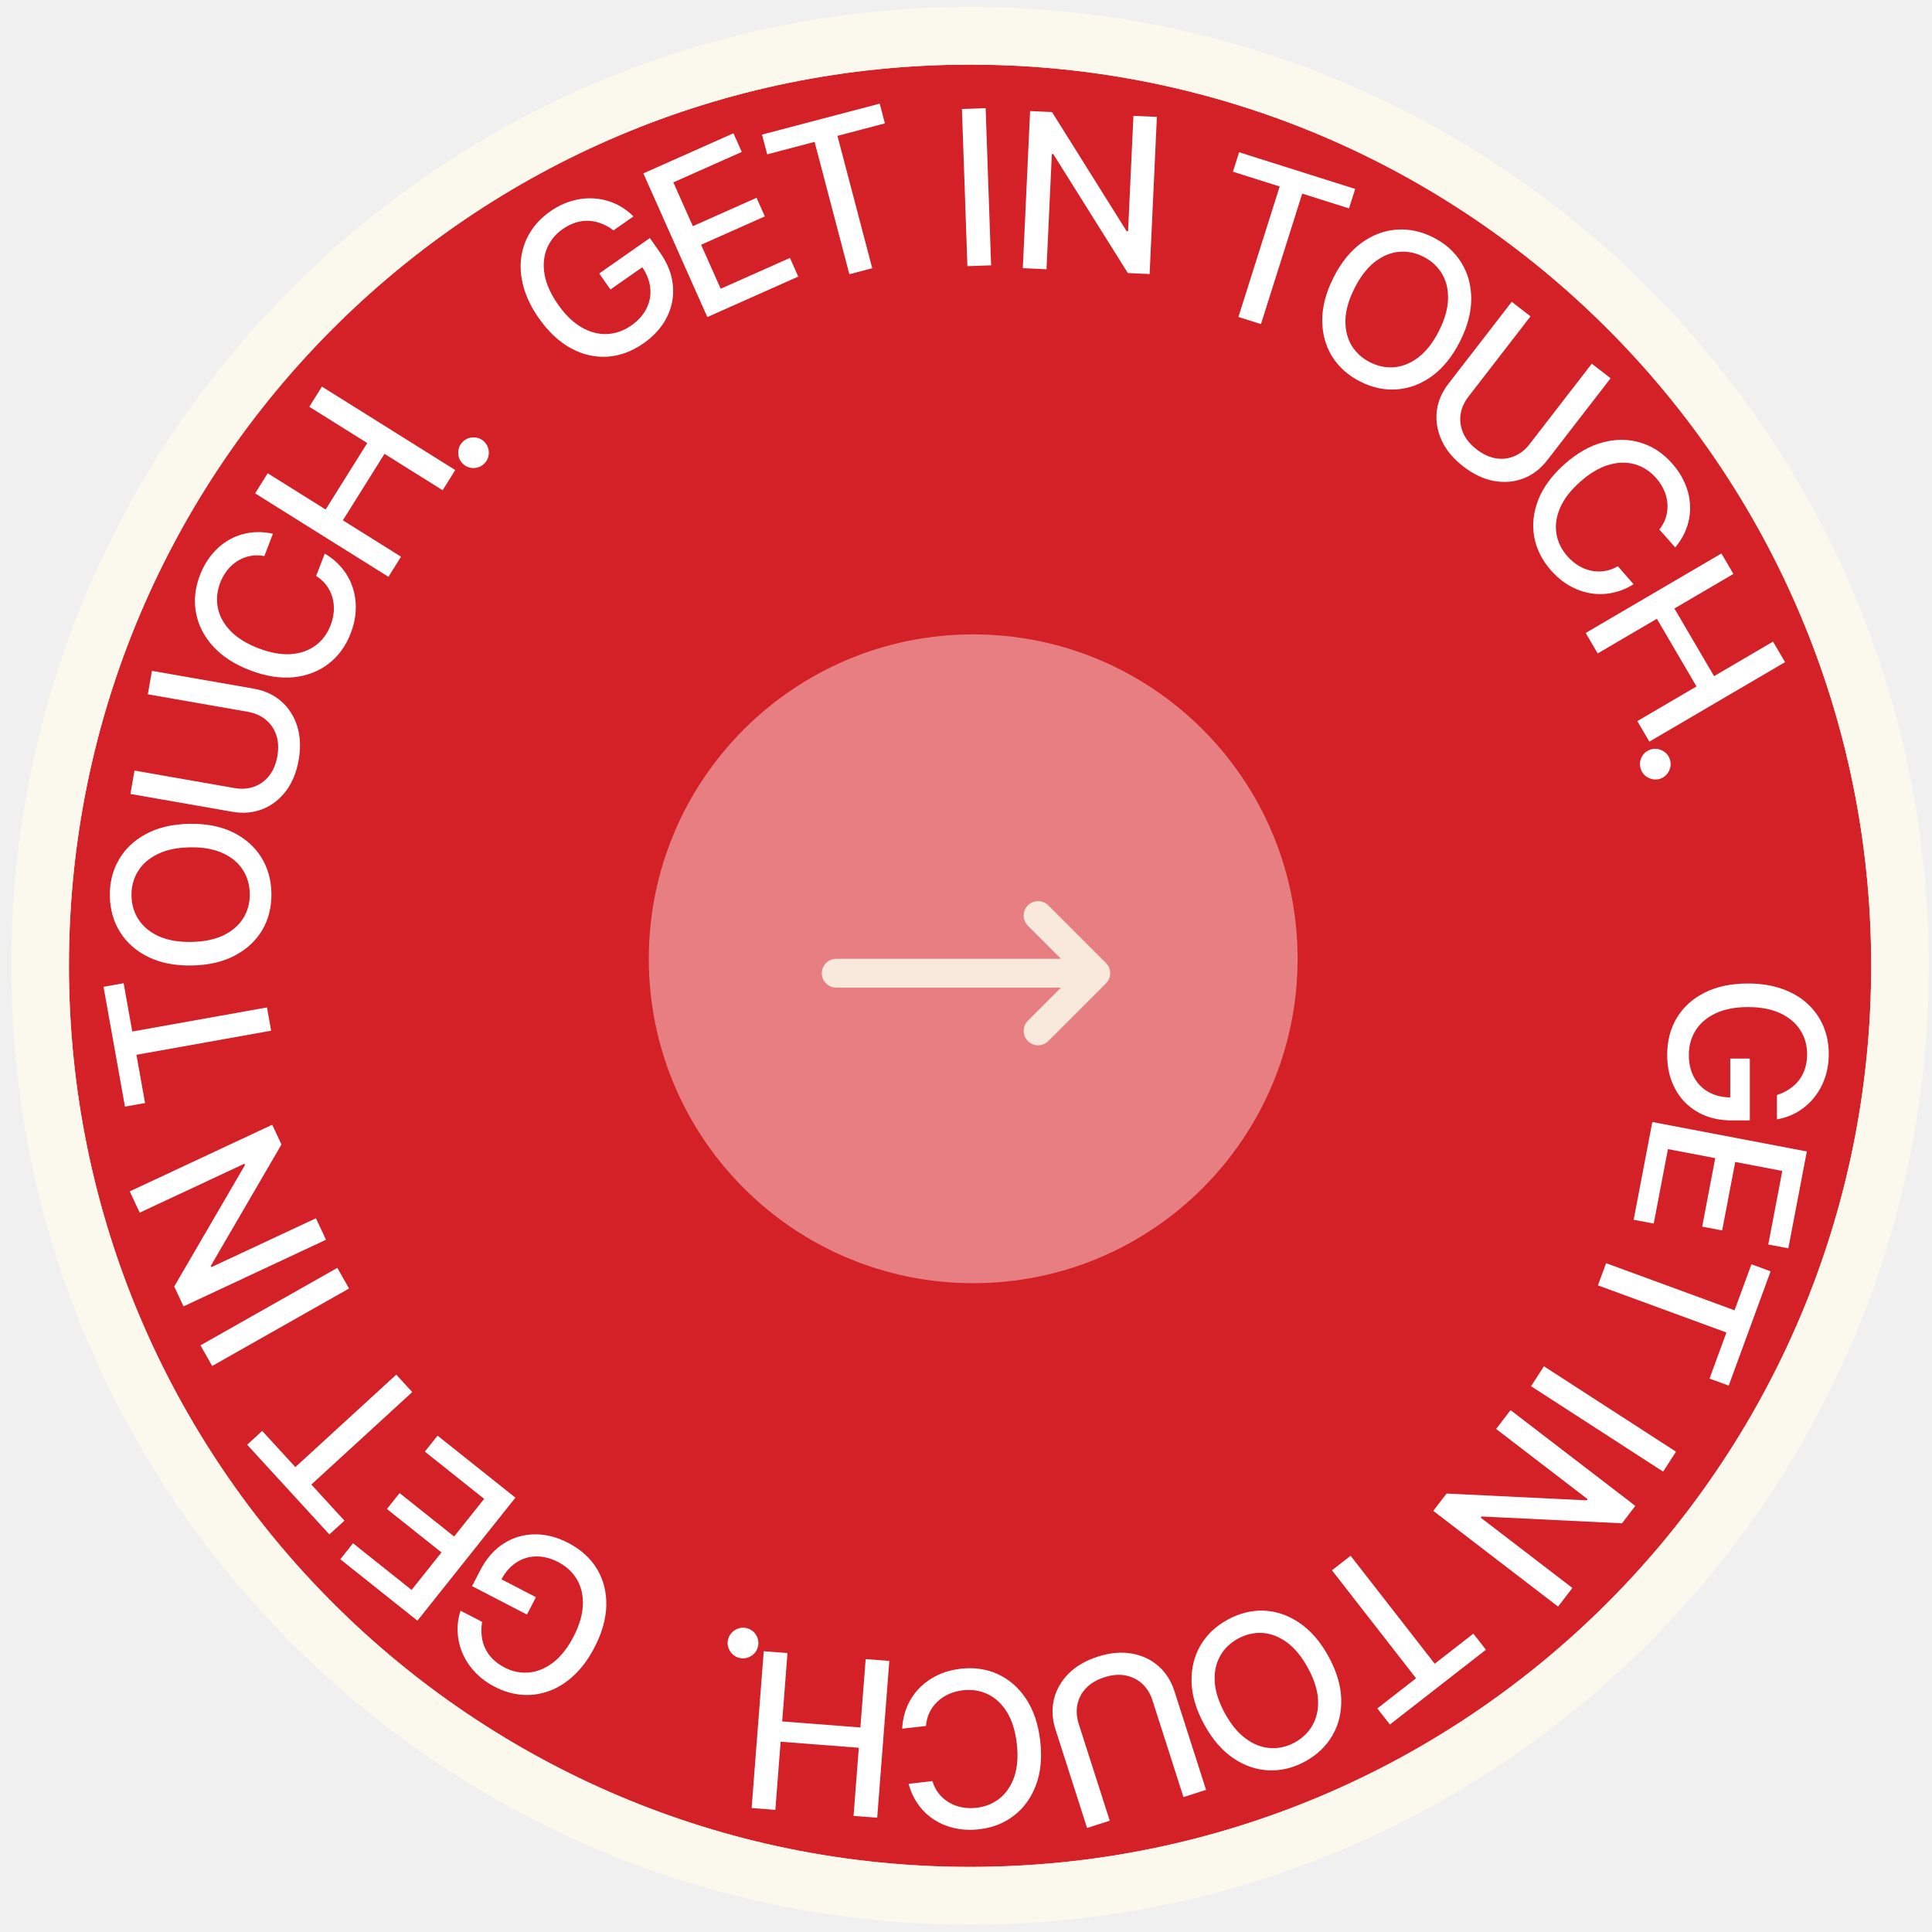
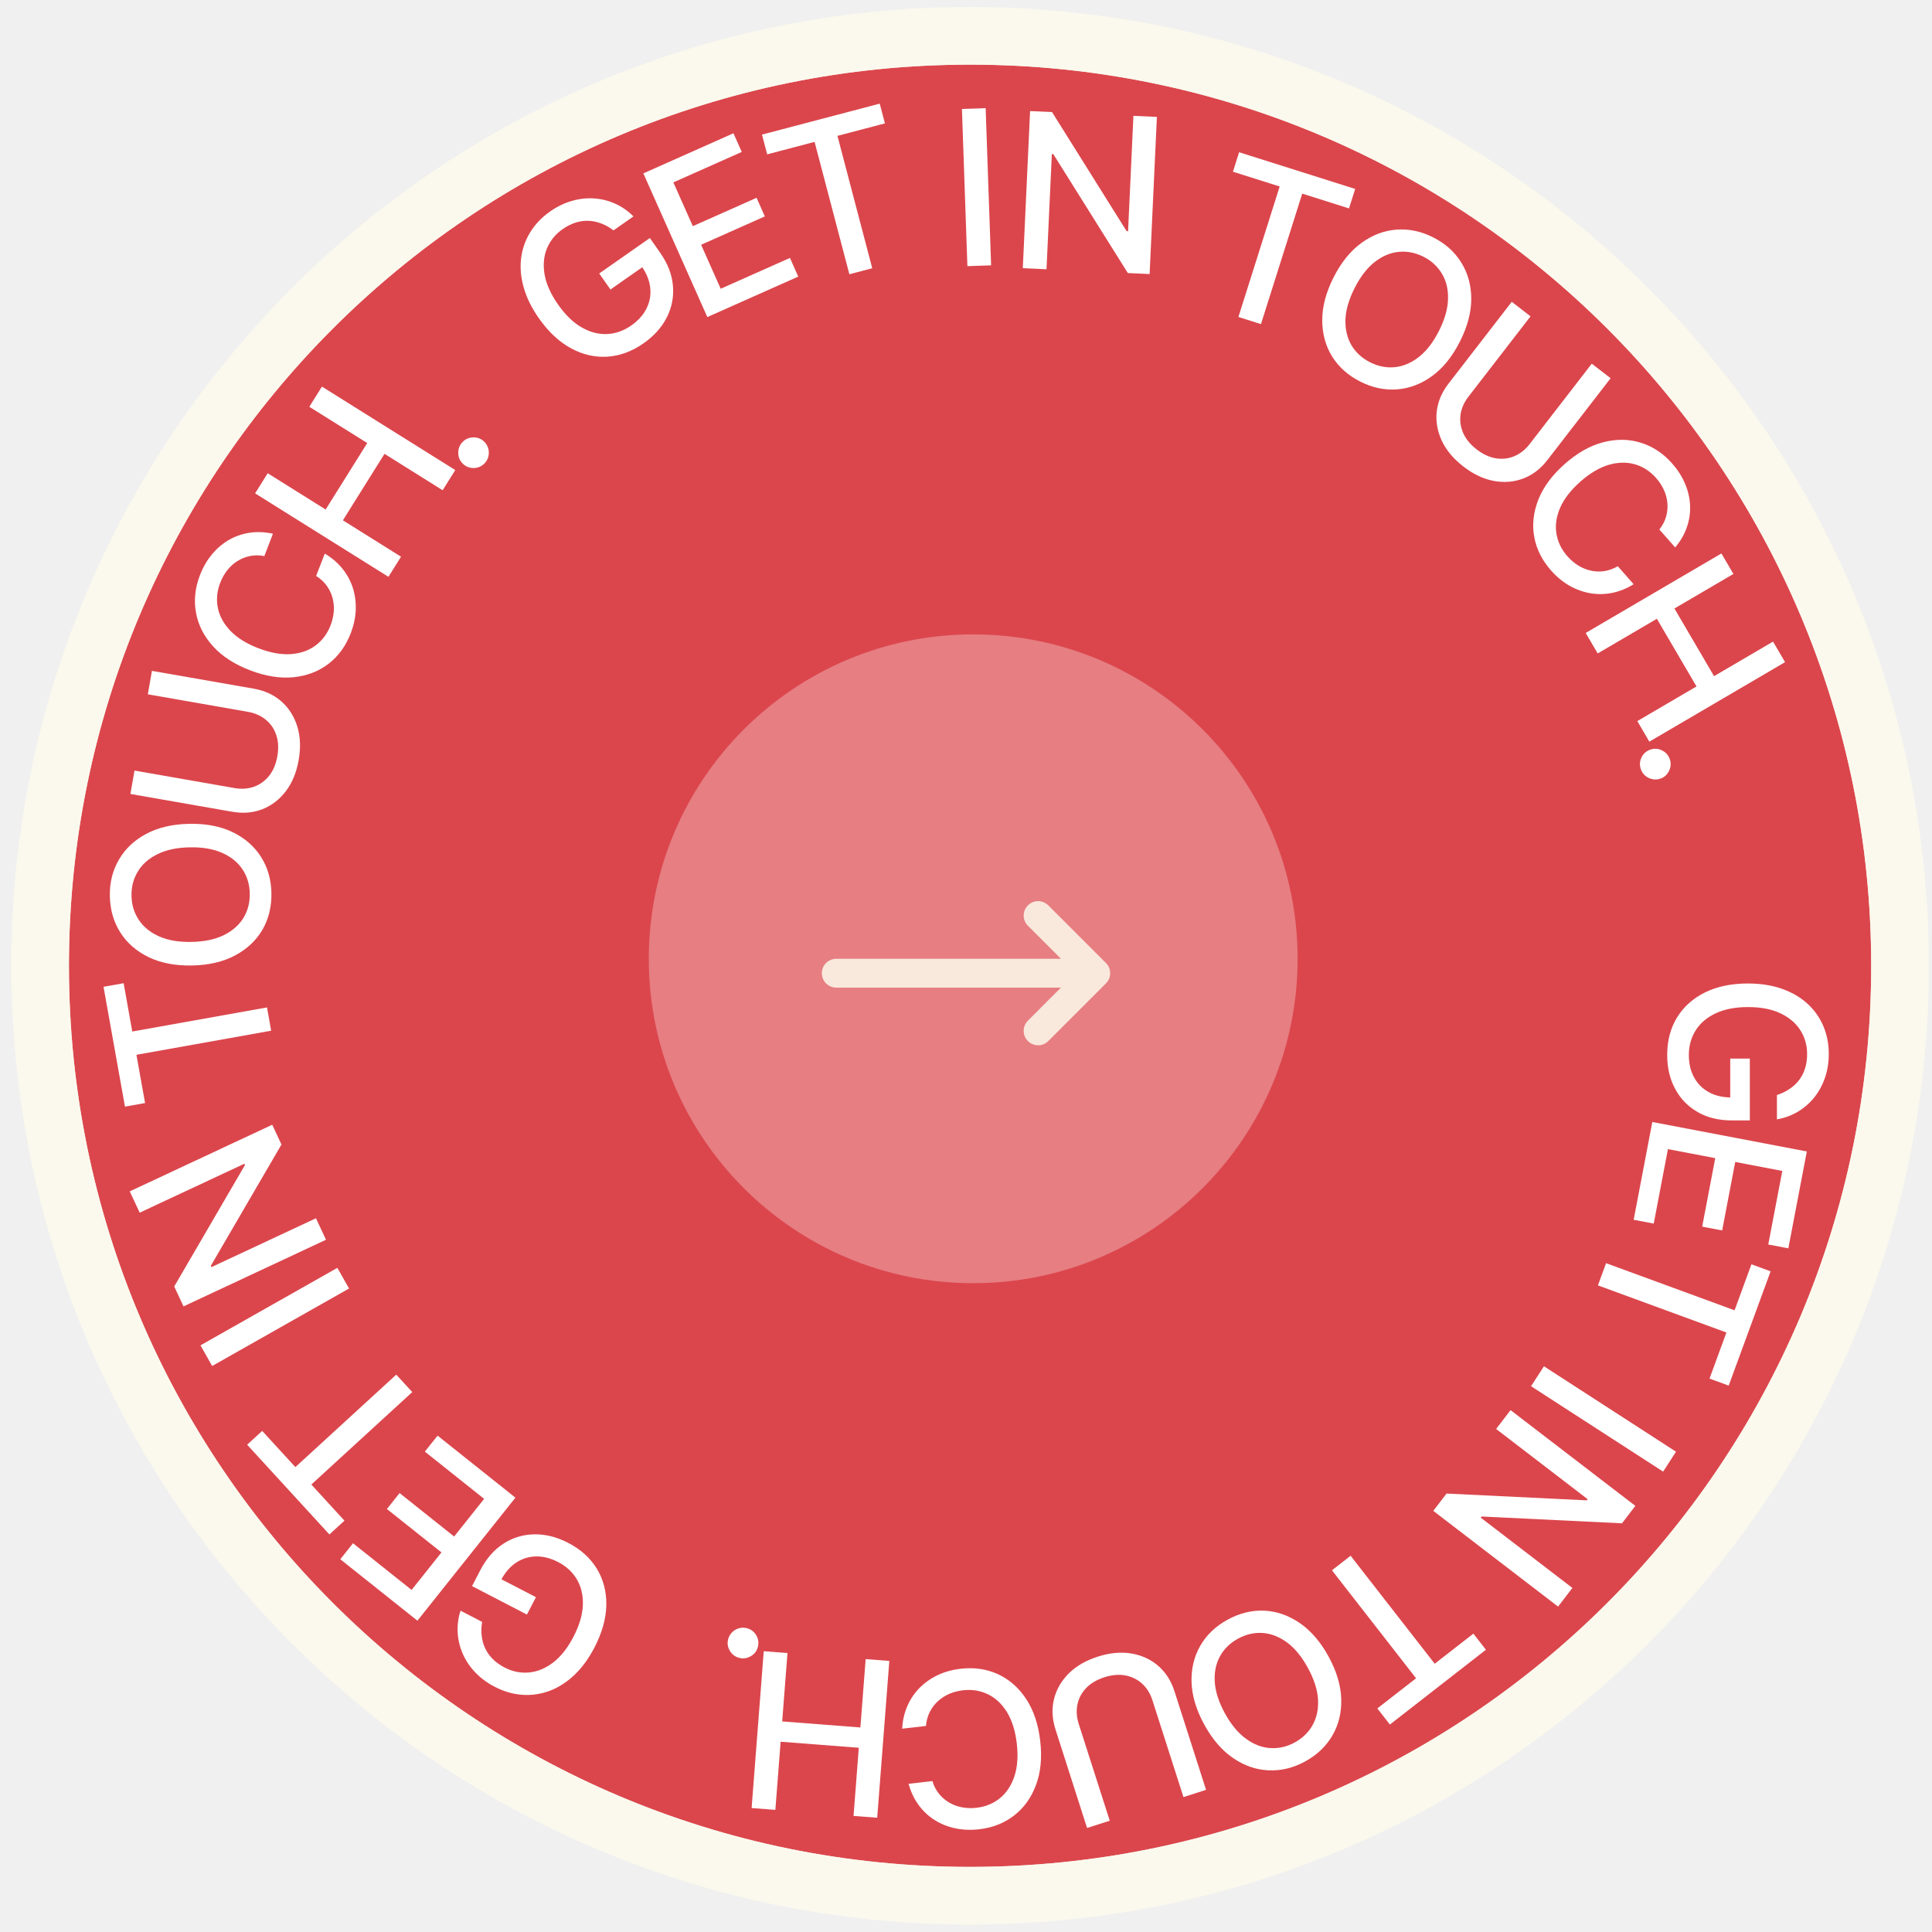
<svg xmlns="http://www.w3.org/2000/svg" width="134" height="134" viewBox="0 0 134 134" fill="none">
-   <path d="M129.782 66.984C129.782 101.502 101.8 129.484 67.282 129.484C32.764 129.484 4.782 101.502 4.782 66.984C4.782 32.466 32.764 4.484 67.282 4.484C101.8 4.484 129.782 32.466 129.782 66.984Z" fill="#D42027" />
+   <path d="M129.782 66.984C129.782 101.502 101.8 129.484 67.282 129.484C32.764 129.484 4.782 101.502 4.782 66.984C4.782 32.466 32.764 4.484 67.282 4.484C101.8 4.484 129.782 32.466 129.782 66.984Z" fill="#DB464C" />
  <path d="M67.282 131.484C102.905 131.484 131.782 102.607 131.782 66.984C131.782 31.362 102.905 2.484 67.282 2.484C31.66 2.484 2.782 31.362 2.782 66.984C2.782 102.607 31.66 131.484 67.282 131.484Z" stroke="#FDFAEC" stroke-opacity="0.85" stroke-width="4" />
  <path d="M123.245 75.948C123.568 75.845 123.858 75.706 124.113 75.532C124.372 75.362 124.593 75.158 124.774 74.92C124.958 74.682 125.099 74.41 125.195 74.105C125.29 73.803 125.338 73.471 125.338 73.109C125.338 72.494 125.18 71.94 124.864 71.447C124.548 70.953 124.085 70.563 123.474 70.275C122.867 69.991 122.123 69.849 121.242 69.849C120.358 69.849 119.61 69.993 119 70.28C118.389 70.568 117.925 70.962 117.609 71.463C117.293 71.963 117.135 72.534 117.135 73.173C117.135 73.766 117.256 74.282 117.497 74.723C117.739 75.167 118.08 75.509 118.52 75.751C118.964 75.996 119.486 76.118 120.086 76.118L120.006 76.544V73.423H121.365V77.711H120.123C119.207 77.711 118.412 77.516 117.737 77.125C117.066 76.738 116.547 76.202 116.182 75.516C115.816 74.835 115.633 74.053 115.633 73.173C115.633 72.185 115.86 71.319 116.315 70.573C116.769 69.831 117.414 69.252 118.248 68.837C119.087 68.421 120.081 68.213 121.231 68.213C122.101 68.213 122.883 68.334 123.575 68.576C124.268 68.817 124.855 69.156 125.338 69.593C125.825 70.034 126.196 70.55 126.452 71.143C126.711 71.74 126.84 72.391 126.84 73.098C126.84 73.688 126.753 74.236 126.579 74.744C126.405 75.255 126.159 75.71 125.839 76.108C125.519 76.509 125.139 76.841 124.699 77.104C124.262 77.367 123.778 77.544 123.245 77.636V75.948Z" fill="white" />
  <path d="M114.602 77.819L125.318 79.863L124.036 86.581L122.644 86.316L123.617 81.214L120.352 80.591L119.446 85.342L118.06 85.078L118.966 80.327L115.685 79.701L114.7 84.865L113.308 84.6L114.602 77.819Z" fill="white" />
  <path d="M121.476 87.689L122.806 88.177L119.9 96.103L118.569 95.616L119.741 92.42L110.829 89.152L111.394 87.612L120.306 90.88L121.476 87.689Z" fill="white" />
  <path d="M115.352 102.069L106.191 96.145L107.085 94.763L116.245 100.687L115.352 102.069Z" fill="white" />
  <path d="M108.065 111.431L99.41 104.79L100.331 103.59L110.054 104.061L110.116 103.98L103.768 99.11L104.77 97.804L113.425 104.445L112.498 105.654L102.763 105.181L102.701 105.261L109.058 110.137L108.065 111.431Z" fill="white" />
  <path d="M102.19 113.306L103.061 114.423L96.4 119.611L95.529 118.494L98.215 116.402L92.382 108.913L93.676 107.905L99.509 115.394L102.19 113.306Z" fill="white" />
  <path d="M83.524 119.61C82.965 118.588 82.672 117.608 82.644 116.668C82.617 115.731 82.821 114.887 83.256 114.135C83.689 113.388 84.319 112.789 85.145 112.338C85.973 111.884 86.821 111.676 87.686 111.712C88.551 111.754 89.371 112.04 90.147 112.571C90.923 113.102 91.59 113.876 92.147 114.895C92.706 115.917 92.998 116.897 93.025 117.833C93.053 118.773 92.85 119.616 92.417 120.363C91.982 121.115 91.35 121.718 90.522 122.171C89.696 122.622 88.851 122.827 87.987 122.786C87.121 122.75 86.3 122.466 85.524 121.935C84.749 121.407 84.083 120.632 83.524 119.61ZM84.954 118.828C85.38 119.607 85.865 120.194 86.409 120.589C86.951 120.989 87.515 121.206 88.101 121.242C88.686 121.282 89.253 121.153 89.801 120.853C90.352 120.551 90.769 120.143 91.05 119.629C91.334 119.118 91.455 118.526 91.414 117.852C91.372 117.183 91.138 116.459 90.712 115.68C90.286 114.901 89.802 114.312 89.26 113.912C88.716 113.517 88.152 113.3 87.567 113.259C86.984 113.222 86.417 113.354 85.865 113.655C85.317 113.955 84.901 114.361 84.618 114.872C84.333 115.388 84.212 115.98 84.254 116.649C84.295 117.323 84.528 118.049 84.954 118.828Z" fill="white" />
  <path d="M76.97 126.281L75.397 126.785L73.208 119.952C72.975 119.225 72.939 118.526 73.101 117.855C73.264 117.188 73.603 116.594 74.119 116.075C74.636 115.559 75.311 115.167 76.143 114.901C76.971 114.635 77.746 114.563 78.467 114.682C79.188 114.805 79.809 115.091 80.33 115.539C80.851 115.991 81.228 116.581 81.461 117.308L83.65 124.141L82.083 124.643L79.934 117.937C79.784 117.467 79.547 117.082 79.224 116.783C78.897 116.485 78.509 116.293 78.06 116.205C77.611 116.121 77.125 116.163 76.601 116.331C76.073 116.5 75.652 116.749 75.335 117.078C75.017 117.411 74.815 117.793 74.729 118.223C74.64 118.654 74.671 119.105 74.821 119.575L76.97 126.281Z" fill="white" />
  <path d="M63.018 123.722L64.669 123.531C64.773 123.876 64.927 124.173 65.131 124.421C65.335 124.669 65.573 124.872 65.846 125.029C66.118 125.187 66.415 125.296 66.736 125.355C67.054 125.415 67.386 125.424 67.731 125.384C68.356 125.312 68.897 125.09 69.354 124.718C69.808 124.348 70.142 123.842 70.358 123.202C70.569 122.563 70.624 121.806 70.523 120.931C70.42 120.049 70.193 119.321 69.84 118.747C69.484 118.174 69.041 117.76 68.511 117.507C67.981 117.254 67.408 117.164 66.79 117.235C66.448 117.275 66.129 117.358 65.833 117.486C65.533 117.617 65.269 117.789 65.04 118.002C64.811 118.214 64.625 118.463 64.483 118.747C64.338 119.036 64.252 119.357 64.225 119.71L62.574 119.897C62.6 119.354 62.714 118.844 62.916 118.366C63.115 117.893 63.393 117.471 63.75 117.1C64.104 116.734 64.523 116.433 65.007 116.198C65.491 115.963 66.031 115.811 66.628 115.742C67.566 115.633 68.428 115.758 69.213 116.117C69.999 116.48 70.652 117.053 71.172 117.836C71.688 118.62 72.013 119.589 72.147 120.742C72.282 121.899 72.185 122.917 71.858 123.795C71.532 124.676 71.027 125.382 70.345 125.912C69.664 126.445 68.855 126.766 67.921 126.874C67.346 126.941 66.8 126.921 66.283 126.813C65.763 126.708 65.286 126.521 64.85 126.25C64.415 125.982 64.041 125.636 63.727 125.211C63.413 124.79 63.177 124.294 63.018 123.722Z" fill="white" />
  <path d="M61.682 115.199L60.841 126.075L59.2 125.949L59.565 121.222L54.143 120.803L53.778 125.529L52.131 125.402L52.972 114.525L54.618 114.653L54.252 119.395L59.674 119.814L60.041 115.072L61.682 115.199Z" fill="white" />
  <path d="M51.82 112.934C52.101 113.012 52.314 113.179 52.461 113.433C52.606 113.691 52.639 113.962 52.56 114.246C52.482 114.527 52.314 114.738 52.057 114.88C51.799 115.026 51.529 115.059 51.249 114.981C50.968 114.903 50.755 114.734 50.61 114.476C50.464 114.221 50.43 113.954 50.508 113.673C50.56 113.485 50.657 113.326 50.796 113.195C50.931 113.067 51.089 112.978 51.269 112.929C51.448 112.88 51.632 112.881 51.82 112.934Z" fill="white" />
  <path d="M33.44 112.491C33.383 112.825 33.373 113.146 33.409 113.453C33.441 113.761 33.521 114.051 33.649 114.321C33.776 114.594 33.952 114.844 34.179 115.07C34.403 115.294 34.676 115.489 34.997 115.656C35.543 115.938 36.107 116.053 36.691 116C37.275 115.946 37.835 115.715 38.371 115.305C38.903 114.896 39.371 114.301 39.777 113.519C40.184 112.734 40.4 112.004 40.426 111.33C40.451 110.655 40.315 110.062 40.016 109.551C39.716 109.04 39.283 108.638 38.716 108.343C38.189 108.071 37.675 107.94 37.173 107.952C36.667 107.962 36.206 108.107 35.789 108.387C35.367 108.668 35.019 109.075 34.742 109.608L34.401 109.341L37.172 110.777L36.547 111.983L32.74 110.01L33.311 108.908C33.733 108.095 34.272 107.478 34.93 107.059C35.582 106.641 36.297 106.428 37.074 106.418C37.847 106.407 38.625 106.605 39.407 107.01C40.283 107.464 40.948 108.065 41.401 108.811C41.851 109.557 42.068 110.395 42.053 111.327C42.036 112.263 41.763 113.241 41.233 114.262C40.833 115.035 40.366 115.673 39.833 116.177C39.3 116.68 38.729 117.046 38.118 117.274C37.504 117.503 36.874 117.595 36.23 117.549C35.581 117.504 34.943 117.319 34.316 116.994C33.792 116.723 33.345 116.393 32.974 116.005C32.6 115.615 32.31 115.187 32.104 114.72C31.895 114.252 31.775 113.762 31.745 113.25C31.712 112.741 31.778 112.229 31.941 111.714L33.44 112.491Z" fill="white" />
  <path d="M35.749 103.875L28.952 112.408L23.602 108.147L24.485 107.038L28.547 110.274L30.619 107.674L26.835 104.661L27.715 103.557L31.498 106.57L33.579 103.958L29.467 100.682L30.35 99.574L35.749 103.875Z" fill="white" />
  <path d="M23.89 105.47L22.846 106.427L17.142 100.203L18.186 99.246L20.486 101.755L27.484 95.342L28.593 96.552L21.594 102.965L23.89 105.47Z" fill="white" />
  <path d="M13.905 93.311L23.398 87.936L24.209 89.368L14.716 94.743L13.905 93.311Z" fill="white" />
  <path d="M8.999 82.632L18.881 78.01L19.522 79.381L14.623 87.793L14.666 87.885L21.914 84.496L22.611 85.987L12.729 90.608L12.084 89.228L16.99 80.806L16.947 80.715L9.69 84.108L8.999 82.632Z" fill="white" />
  <path d="M10.062 76.505L8.667 76.754L7.18 68.443L8.575 68.194L9.174 71.544L18.518 69.873L18.807 71.488L9.463 73.159L10.062 76.505Z" fill="white" />
  <path d="M13.127 57.139C14.292 57.116 15.297 57.31 16.143 57.72C16.986 58.13 17.64 58.702 18.105 59.435C18.567 60.165 18.806 61 18.825 61.941C18.843 62.885 18.636 63.733 18.203 64.484C17.766 65.231 17.133 65.826 16.303 66.268C15.473 66.71 14.478 66.942 13.317 66.965C12.152 66.987 11.149 66.793 10.306 66.384C9.46 65.974 8.806 65.404 8.345 64.674C7.879 63.941 7.638 63.102 7.619 62.157C7.601 61.216 7.81 60.372 8.247 59.625C8.68 58.874 9.312 58.278 10.141 57.836C10.967 57.394 11.963 57.161 13.127 57.139ZM13.159 58.769C12.271 58.786 11.527 58.944 10.925 59.243C10.32 59.539 9.866 59.938 9.563 60.442C9.256 60.941 9.109 61.503 9.121 62.128C9.133 62.757 9.302 63.315 9.628 63.802C9.95 64.29 10.419 64.671 11.035 64.947C11.648 65.219 12.398 65.347 13.285 65.33C14.173 65.313 14.919 65.156 15.525 64.86C16.126 64.561 16.58 64.162 16.887 63.662C17.19 63.162 17.335 62.598 17.323 61.97C17.311 61.345 17.144 60.789 16.822 60.301C16.496 59.81 16.027 59.429 15.415 59.157C14.798 58.881 14.046 58.751 13.159 58.769Z" fill="white" />
  <path d="M10.254 48.156L10.538 46.53L17.606 47.766C18.358 47.898 18.994 48.191 19.513 48.646C20.028 49.1 20.396 49.676 20.616 50.374C20.833 51.072 20.866 51.851 20.716 52.712C20.566 53.569 20.27 54.288 19.83 54.871C19.385 55.453 18.844 55.87 18.205 56.123C17.562 56.374 16.865 56.434 16.113 56.303L9.045 55.067L9.329 53.445L16.265 54.659C16.752 54.744 17.202 54.712 17.617 54.565C18.033 54.414 18.384 54.16 18.67 53.803C18.952 53.445 19.141 52.995 19.236 52.453C19.331 51.907 19.307 51.418 19.163 50.985C19.016 50.549 18.772 50.192 18.43 49.916C18.09 49.637 17.677 49.455 17.191 49.37L10.254 48.156Z" fill="white" />
  <path d="M18.931 37.017L18.335 38.569C17.981 38.501 17.646 38.5 17.332 38.566C17.018 38.632 16.728 38.749 16.462 38.917C16.196 39.085 15.962 39.297 15.76 39.555C15.56 39.809 15.398 40.098 15.273 40.423C15.048 41.01 14.994 41.592 15.111 42.169C15.229 42.744 15.521 43.274 15.989 43.762C16.457 44.246 17.102 44.646 17.924 44.961C18.753 45.279 19.504 45.415 20.176 45.369C20.849 45.319 21.421 45.118 21.891 44.766C22.36 44.414 22.707 43.948 22.93 43.367C23.053 43.046 23.127 42.724 23.151 42.403C23.174 42.077 23.144 41.763 23.062 41.461C22.98 41.16 22.846 40.88 22.659 40.622C22.471 40.36 22.227 40.135 21.926 39.947L22.526 38.397C22.995 38.672 23.394 39.01 23.724 39.41C24.051 39.806 24.296 40.248 24.459 40.736C24.619 41.22 24.691 41.731 24.675 42.269C24.659 42.806 24.543 43.355 24.328 43.916C23.99 44.797 23.479 45.503 22.797 46.032C22.111 46.56 21.301 46.873 20.366 46.971C19.432 47.065 18.423 46.904 17.338 46.488C16.251 46.071 15.394 45.513 14.768 44.816C14.138 44.118 13.747 43.344 13.594 42.495C13.437 41.643 13.528 40.778 13.865 39.9C14.072 39.359 14.344 38.885 14.679 38.478C15.012 38.066 15.4 37.729 15.842 37.469C16.281 37.208 16.761 37.036 17.283 36.955C17.801 36.873 18.351 36.894 18.931 37.017Z" fill="white" />
  <path d="M26.941 40.007L17.694 34.219L18.567 32.824L22.586 35.339L25.471 30.729L21.453 28.214L22.329 26.814L31.576 32.603L30.7 34.002L26.668 31.478L23.782 36.088L27.814 38.612L26.941 40.007Z" fill="white" />
  <path d="M33.619 32.125C33.42 32.337 33.174 32.45 32.88 32.462C32.584 32.471 32.328 32.376 32.113 32.174C31.901 31.975 31.791 31.729 31.784 31.435C31.774 31.139 31.869 30.884 32.068 30.672C32.267 30.459 32.515 30.348 32.811 30.338C33.104 30.326 33.357 30.42 33.57 30.619C33.712 30.753 33.809 30.911 33.861 31.096C33.912 31.275 33.918 31.456 33.878 31.638C33.839 31.82 33.753 31.982 33.619 32.125Z" fill="white" />
  <path d="M42.551 15.979C42.282 15.774 42.002 15.616 41.713 15.506C41.425 15.392 41.131 15.328 40.832 15.316C40.532 15.301 40.228 15.342 39.923 15.439C39.621 15.533 39.322 15.684 39.025 15.892C38.521 16.244 38.158 16.692 37.935 17.233C37.712 17.775 37.657 18.379 37.772 19.044C37.887 19.705 38.198 20.396 38.703 21.117C39.21 21.842 39.756 22.372 40.342 22.707C40.928 23.043 41.517 23.196 42.108 23.168C42.699 23.14 43.257 22.943 43.781 22.576C44.267 22.236 44.621 21.841 44.843 21.391C45.068 20.938 45.153 20.463 45.099 19.963C45.045 19.459 44.846 18.961 44.502 18.47L44.897 18.291L42.34 20.08L41.561 18.968L45.074 16.509L45.785 17.526C46.311 18.276 46.607 19.04 46.674 19.817C46.741 20.589 46.599 21.321 46.248 22.014C45.899 22.704 45.363 23.302 44.642 23.807C43.833 24.373 42.993 24.684 42.121 24.739C41.253 24.792 40.409 24.596 39.59 24.15C38.769 23.702 38.029 23.006 37.369 22.064C36.87 21.351 36.521 20.642 36.322 19.936C36.123 19.23 36.063 18.554 36.144 17.908C36.226 17.257 36.437 16.657 36.776 16.107C37.116 15.553 37.576 15.073 38.155 14.668C38.638 14.329 39.137 14.086 39.653 13.938C40.172 13.787 40.686 13.729 41.195 13.762C41.707 13.794 42.197 13.915 42.664 14.125C43.13 14.332 43.553 14.628 43.935 15.011L42.551 15.979Z" fill="white" />
  <path d="M49.059 21.991L44.622 12.025L50.871 9.243L51.447 10.538L46.702 12.65L48.054 15.686L52.473 13.719L53.047 15.009L48.628 16.976L49.986 20.027L54.789 17.889L55.365 19.184L49.059 21.991Z" fill="white" />
  <path d="M53.211 10.705L52.85 9.335L61.016 7.188L61.376 8.558L58.084 9.424L60.497 18.604L58.911 19.021L56.498 9.841L53.211 10.705Z" fill="white" />
  <path d="M68.363 7.501L68.742 18.403L67.097 18.46L66.718 7.558L68.363 7.501Z" fill="white" />
  <path d="M80.24 8.11L79.735 19.008L78.224 18.938L73.055 10.689L72.954 10.684L72.584 18.676L70.94 18.6L71.445 7.703L72.967 7.773L78.14 16.033L78.241 16.038L78.612 8.035L80.24 8.11Z" fill="white" />
  <path d="M85.515 11.91L85.942 10.559L93.993 13.104L93.565 14.455L90.32 13.429L87.458 22.48L85.894 21.985L88.756 12.934L85.515 11.91Z" fill="white" />
  <path d="M101.263 23.679C100.738 24.719 100.097 25.517 99.339 26.073C98.583 26.627 97.772 26.937 96.906 27.006C96.045 27.073 95.195 26.894 94.354 26.471C93.511 26.045 92.859 25.466 92.397 24.732C91.941 23.997 91.711 23.159 91.708 22.219C91.705 21.279 91.965 20.29 92.488 19.253C93.012 18.213 93.653 17.417 94.409 16.863C95.167 16.307 95.976 15.995 96.837 15.928C97.703 15.86 98.558 16.038 99.401 16.464C100.241 16.887 100.89 17.467 101.346 18.202C101.807 18.936 102.039 19.773 102.043 20.713C102.047 21.65 101.787 22.639 101.263 23.679ZM99.808 22.945C100.207 22.152 100.415 21.42 100.432 20.748C100.453 20.075 100.313 19.487 100.009 18.984C99.711 18.479 99.283 18.086 98.725 17.805C98.163 17.522 97.591 17.41 97.008 17.47C96.427 17.527 95.87 17.763 95.338 18.179C94.811 18.593 94.348 19.197 93.948 19.99C93.548 20.782 93.338 21.515 93.316 22.189C93.3 22.86 93.441 23.448 93.739 23.953C94.039 24.454 94.47 24.846 95.031 25.129C95.589 25.411 96.159 25.523 96.74 25.466C97.326 25.408 97.883 25.172 98.41 24.758C98.942 24.342 99.408 23.737 99.808 22.945Z" fill="white" />
  <circle cx="67.5" cy="66.5" r="22.5" fill="#E67E82" />
  <path d="M72 63.5L76 67.5M76 67.5L72 71.5M76 67.5H58" stroke="#FDFAEC" stroke-opacity="0.85" stroke-width="2" stroke-linecap="round" stroke-linejoin="round" />
  <path d="M110.403 25.224L111.71 26.234L107.322 31.911C106.855 32.515 106.299 32.94 105.655 33.187C105.013 33.431 104.331 33.488 103.611 33.358C102.892 33.224 102.188 32.891 101.497 32.356C100.808 31.824 100.309 31.227 99.999 30.566C99.691 29.901 99.575 29.228 99.649 28.545C99.726 27.859 99.998 27.214 100.465 26.61L104.853 20.933L106.155 21.94L101.849 27.512C101.547 27.902 101.364 28.315 101.301 28.751C101.241 29.189 101.302 29.618 101.485 30.038C101.67 30.454 101.98 30.831 102.415 31.168C102.854 31.507 103.298 31.713 103.748 31.787C104.203 31.86 104.632 31.811 105.035 31.638C105.441 31.467 105.795 31.186 106.097 30.795L110.403 25.224Z" fill="white" />
  <path d="M116.19 37.971L115.09 36.725C115.314 36.442 115.469 36.146 115.556 35.837C115.643 35.528 115.674 35.217 115.648 34.903C115.622 34.589 115.542 34.284 115.407 33.986C115.274 33.691 115.092 33.413 114.862 33.152C114.446 32.681 113.955 32.364 113.389 32.201C112.825 32.04 112.219 32.054 111.571 32.243C110.925 32.435 110.272 32.822 109.612 33.405C108.947 33.993 108.479 34.595 108.21 35.213C107.942 35.833 107.856 36.432 107.951 37.012C108.046 37.591 108.299 38.114 108.711 38.58C108.939 38.838 109.19 39.052 109.464 39.222C109.742 39.393 110.034 39.512 110.34 39.579C110.645 39.645 110.955 39.656 111.27 39.61C111.59 39.564 111.902 39.451 112.208 39.272L113.304 40.52C112.844 40.809 112.36 41.007 111.852 41.114C111.35 41.221 110.845 41.234 110.337 41.152C109.834 41.071 109.347 40.898 108.878 40.635C108.409 40.372 107.975 40.016 107.578 39.566C106.953 38.858 106.563 38.08 106.409 37.23C106.258 36.378 106.356 35.514 106.702 34.64C107.05 33.769 107.659 32.948 108.529 32.179C109.402 31.408 110.293 30.906 111.2 30.673C112.11 30.437 112.978 30.448 113.802 30.706C114.629 30.96 115.354 31.441 115.977 32.146C116.36 32.58 116.655 33.039 116.862 33.525C117.073 34.011 117.192 34.51 117.218 35.023C117.247 35.533 117.177 36.038 117.007 36.538C116.841 37.036 116.568 37.514 116.19 37.971Z" fill="white" />
  <path d="M109.981 43.901L119.394 38.387L120.226 39.808L116.135 42.204L118.884 46.897L122.975 44.5L123.809 45.925L114.396 51.439L113.562 50.014L117.666 47.61L114.917 42.917L110.813 45.322L109.981 43.901Z" fill="white" />
  <path d="M113.806 53.351C113.71 53.076 113.724 52.806 113.849 52.54C113.978 52.273 114.181 52.091 114.46 51.994C114.735 51.898 115.004 51.915 115.267 52.044C115.534 52.173 115.716 52.375 115.812 52.65C115.908 52.925 115.892 53.196 115.763 53.462C115.638 53.728 115.438 53.909 115.163 54.005C114.979 54.07 114.793 54.082 114.606 54.042C114.423 54.004 114.261 53.926 114.117 53.807C113.974 53.688 113.87 53.536 113.806 53.351Z" fill="white" />
</svg>
